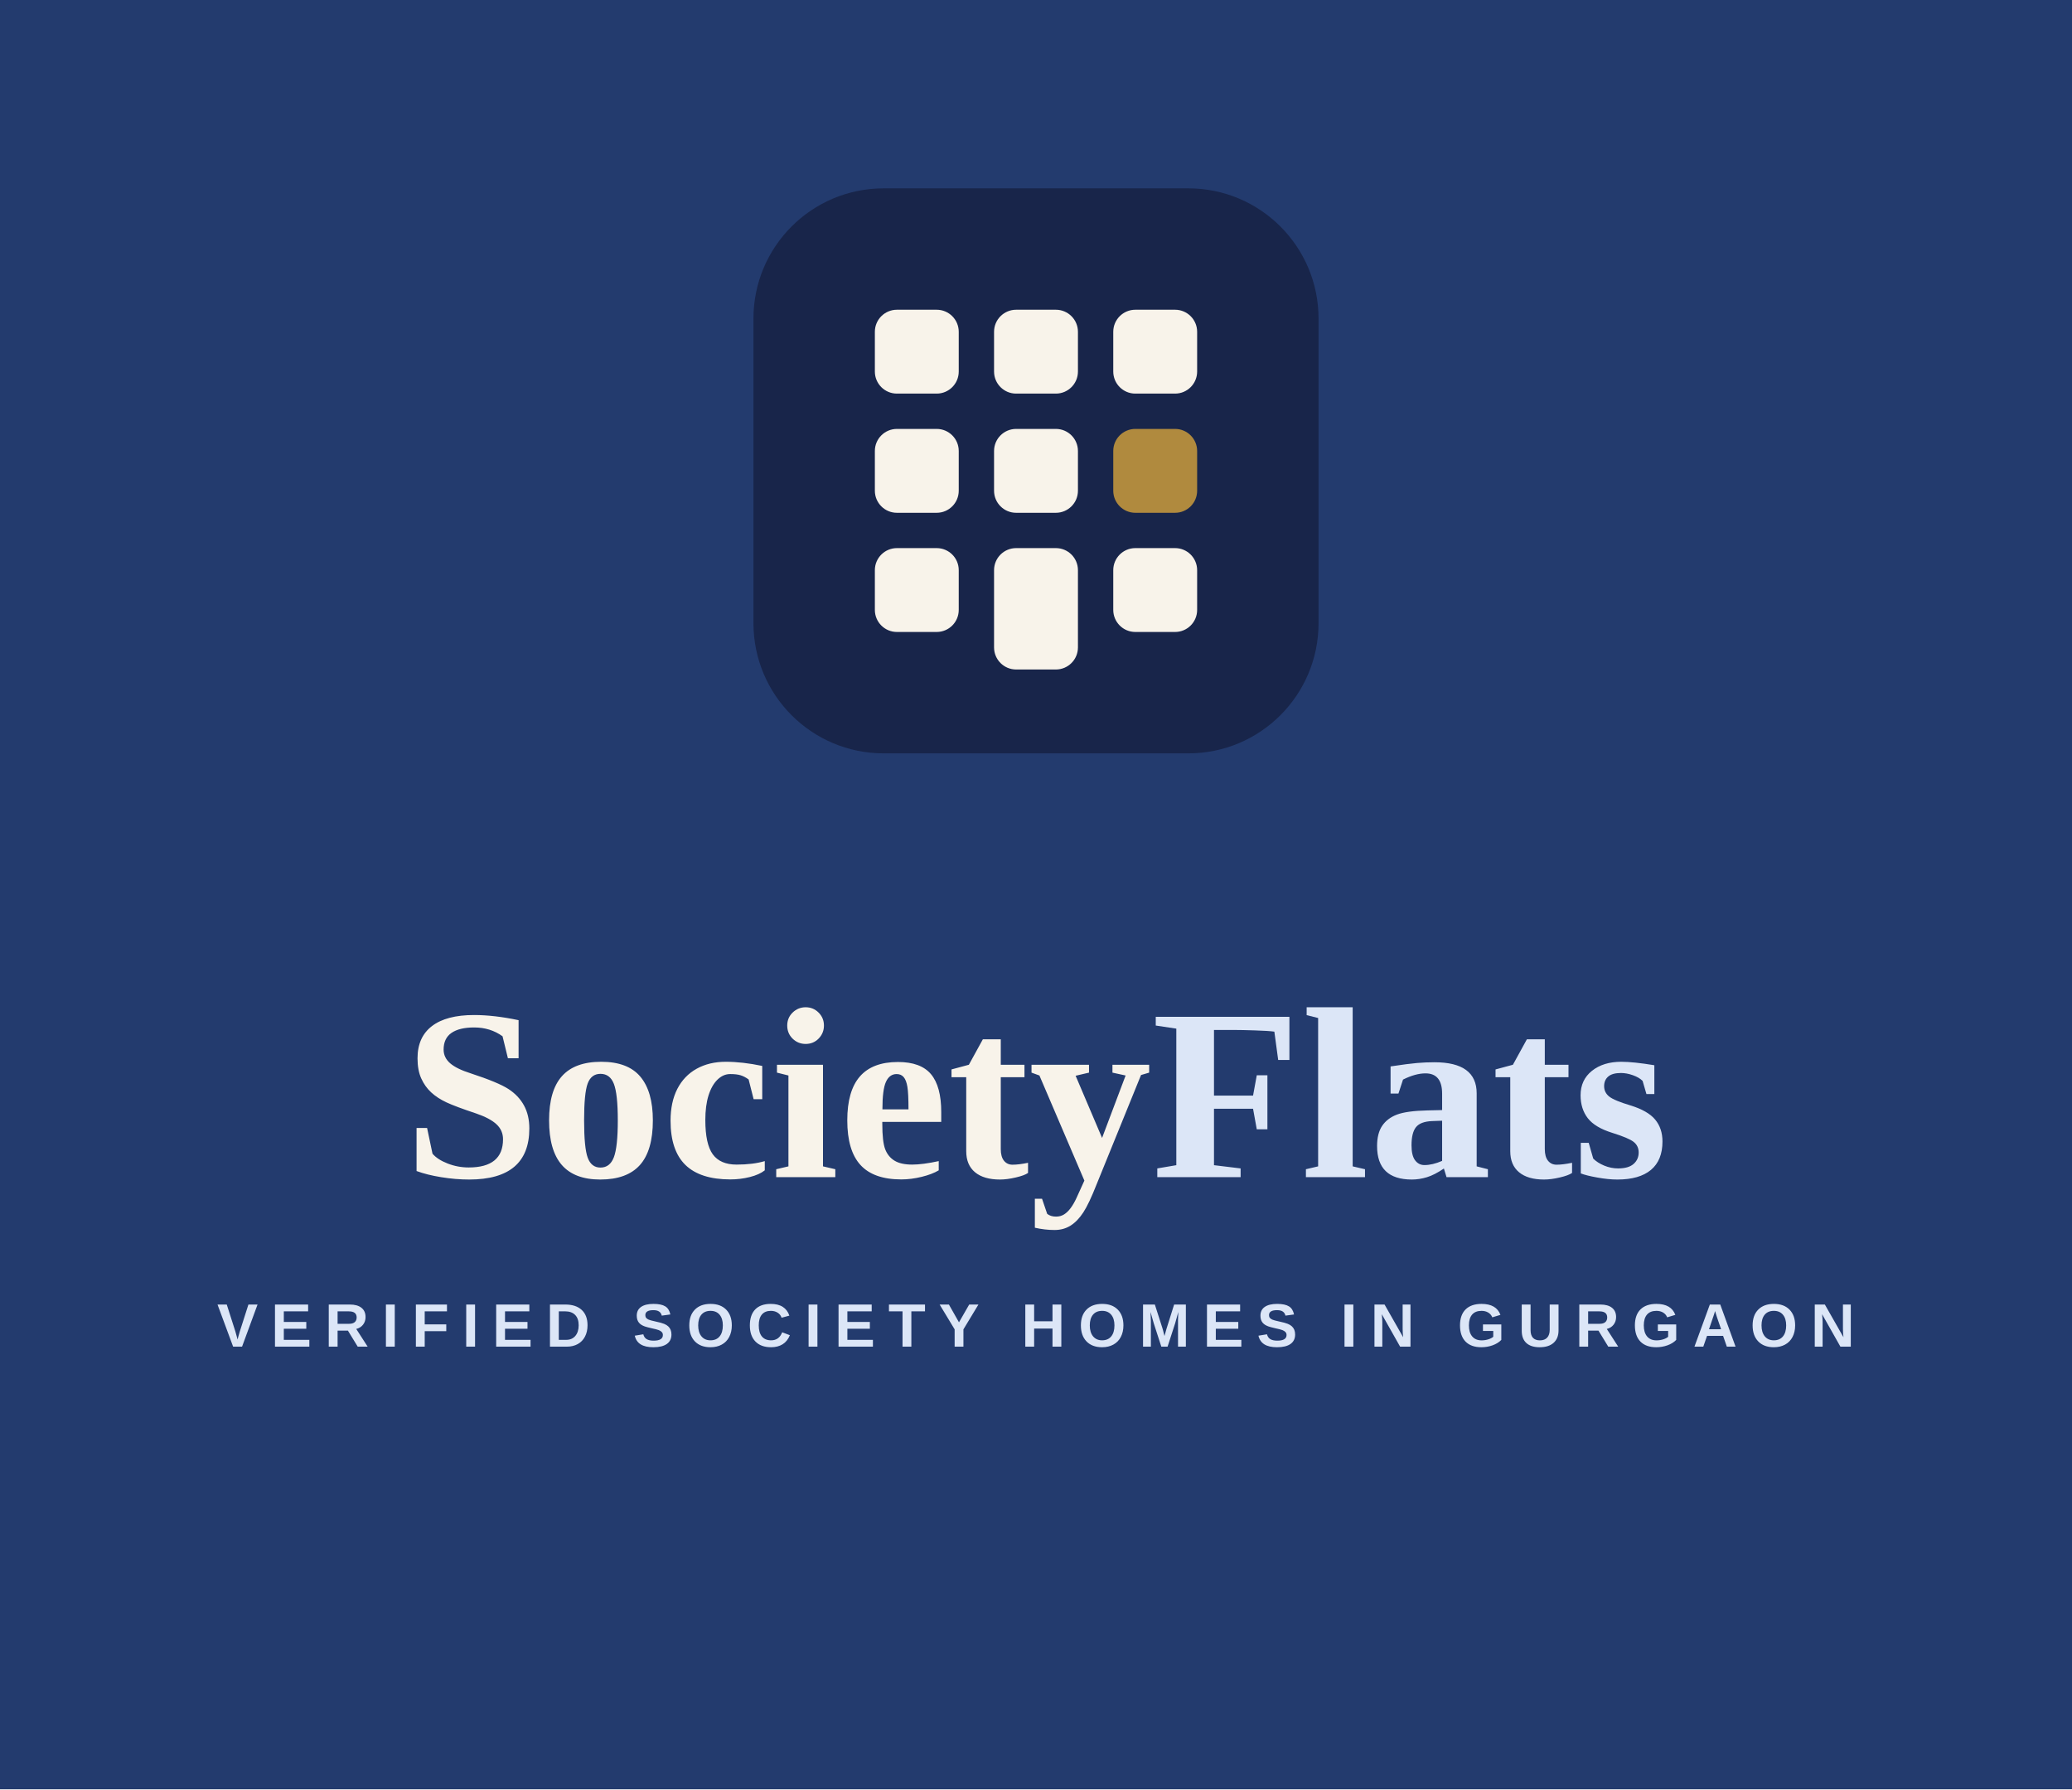
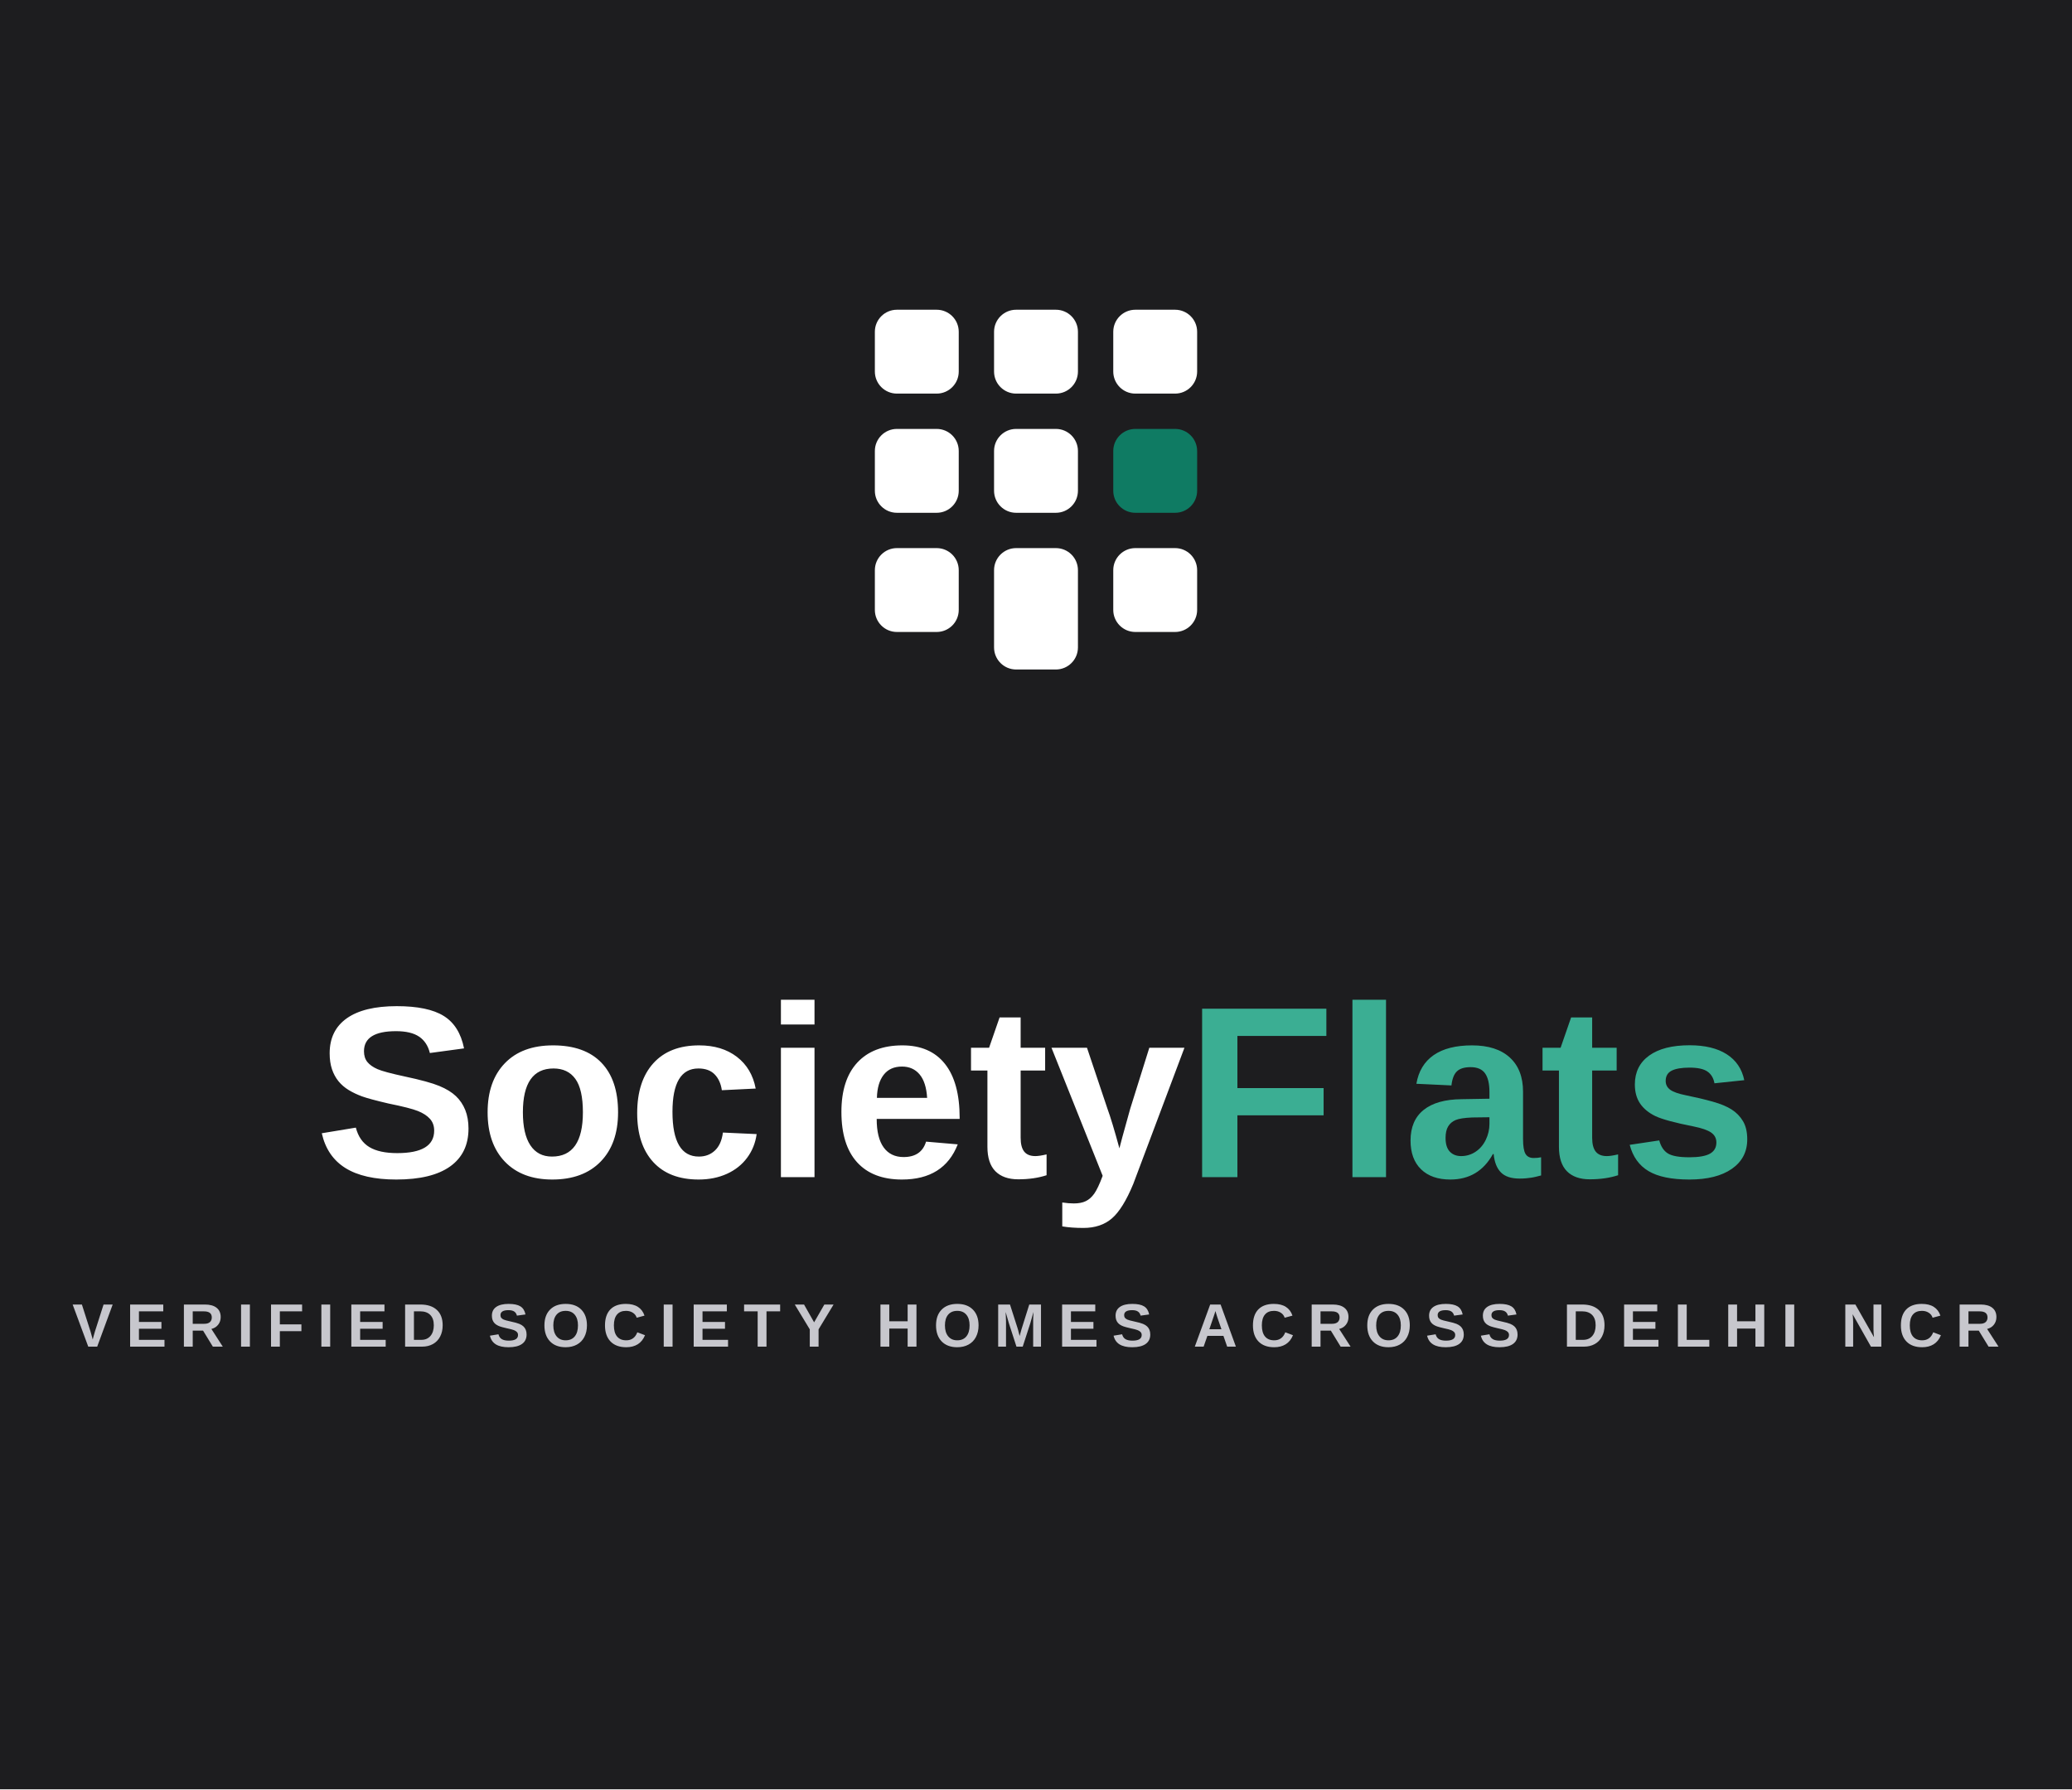
<svg xmlns="http://www.w3.org/2000/svg" width="880" height="760" viewBox="0 0 880 760" fill="none">
-   <rect width="880" height="760" fill="#233B6E" />
+   <rect width="880" height="760" fill="#1D1D1F" />
  <g transform="translate(320 80) scale(0.46875)">
-     <rect width="512" height="512" rx="118" fill="#18254A" />
-     <rect x="110" y="110" width="76" height="76" rx="20" fill="#F8F3EA" />
-     <rect x="218" y="110" width="76" height="76" rx="20" fill="#F8F3EA" />
-     <rect x="326" y="110" width="76" height="76" rx="20" fill="#F8F3EA" />
-     <rect x="110" y="218" width="76" height="76" rx="20" fill="#F8F3EA" />
-     <rect x="218" y="218" width="76" height="76" rx="20" fill="#F8F3EA" />
-     <rect x="326" y="218" width="76" height="76" rx="20" fill="#B08A3E" />
-     <rect x="110" y="326" width="76" height="76" rx="20" fill="#F8F3EA" />
-     <rect x="218" y="326" width="76" height="110" rx="20" fill="#F8F3EA" />
-     <rect x="326" y="326" width="76" height="76" rx="20" fill="#F8F3EA" />
+     <rect width="512" height="512" rx="118" fill="#1D1D1F" />
+     <rect x="110" y="110" width="76" height="76" rx="20" fill="#FFFFFF" />
+     <rect x="218" y="110" width="76" height="76" rx="20" fill="#FFFFFF" />
+     <rect x="326" y="110" width="76" height="76" rx="20" fill="#FFFFFF" />
+     <rect x="110" y="218" width="76" height="76" rx="20" fill="#FFFFFF" />
+     <rect x="218" y="218" width="76" height="76" rx="20" fill="#FFFFFF" />
+     <rect x="326" y="218" width="76" height="76" rx="20" fill="#0F7B63" />
+     <rect x="110" y="326" width="76" height="76" rx="20" fill="#FFFFFF" />
+     <rect x="218" y="326" width="76" height="110" rx="20" fill="#FFFFFF" />
+     <rect x="326" y="326" width="76" height="76" rx="20" fill="#FFFFFF" />
  </g>
-   <text x="440" y="500" font-family="Newsreader, Georgia, 'Times New Roman', serif" font-size="104" font-weight="600" text-anchor="middle" fill="#F8F3EA">Society<tspan fill="#DCE6F7">Flats</tspan>
+   <text x="440" y="500" font-family="'Hanken Grotesk', 'Helvetica Neue', Arial, sans-serif" font-size="104" font-weight="600" text-anchor="middle" fill="#FFFFFF">Society<tspan fill="#3BAE93">Flats</tspan>
  </text>
-   <text x="440" y="572" font-family="'Hanken Grotesk', 'Helvetica Neue', Arial, sans-serif" font-size="26" font-weight="700" fill="#DCE6F7" letter-spacing="5.5" text-anchor="middle">VERIFIED SOCIETY HOMES IN GURGAON</text>
+   <text x="440" y="572" font-family="'Hanken Grotesk', 'Helvetica Neue', Arial, sans-serif" font-size="26" font-weight="700" fill="#C7C7CD" letter-spacing="5.5" text-anchor="middle">VERIFIED SOCIETY HOMES ACROSS DELHI NCR</text>
</svg>
